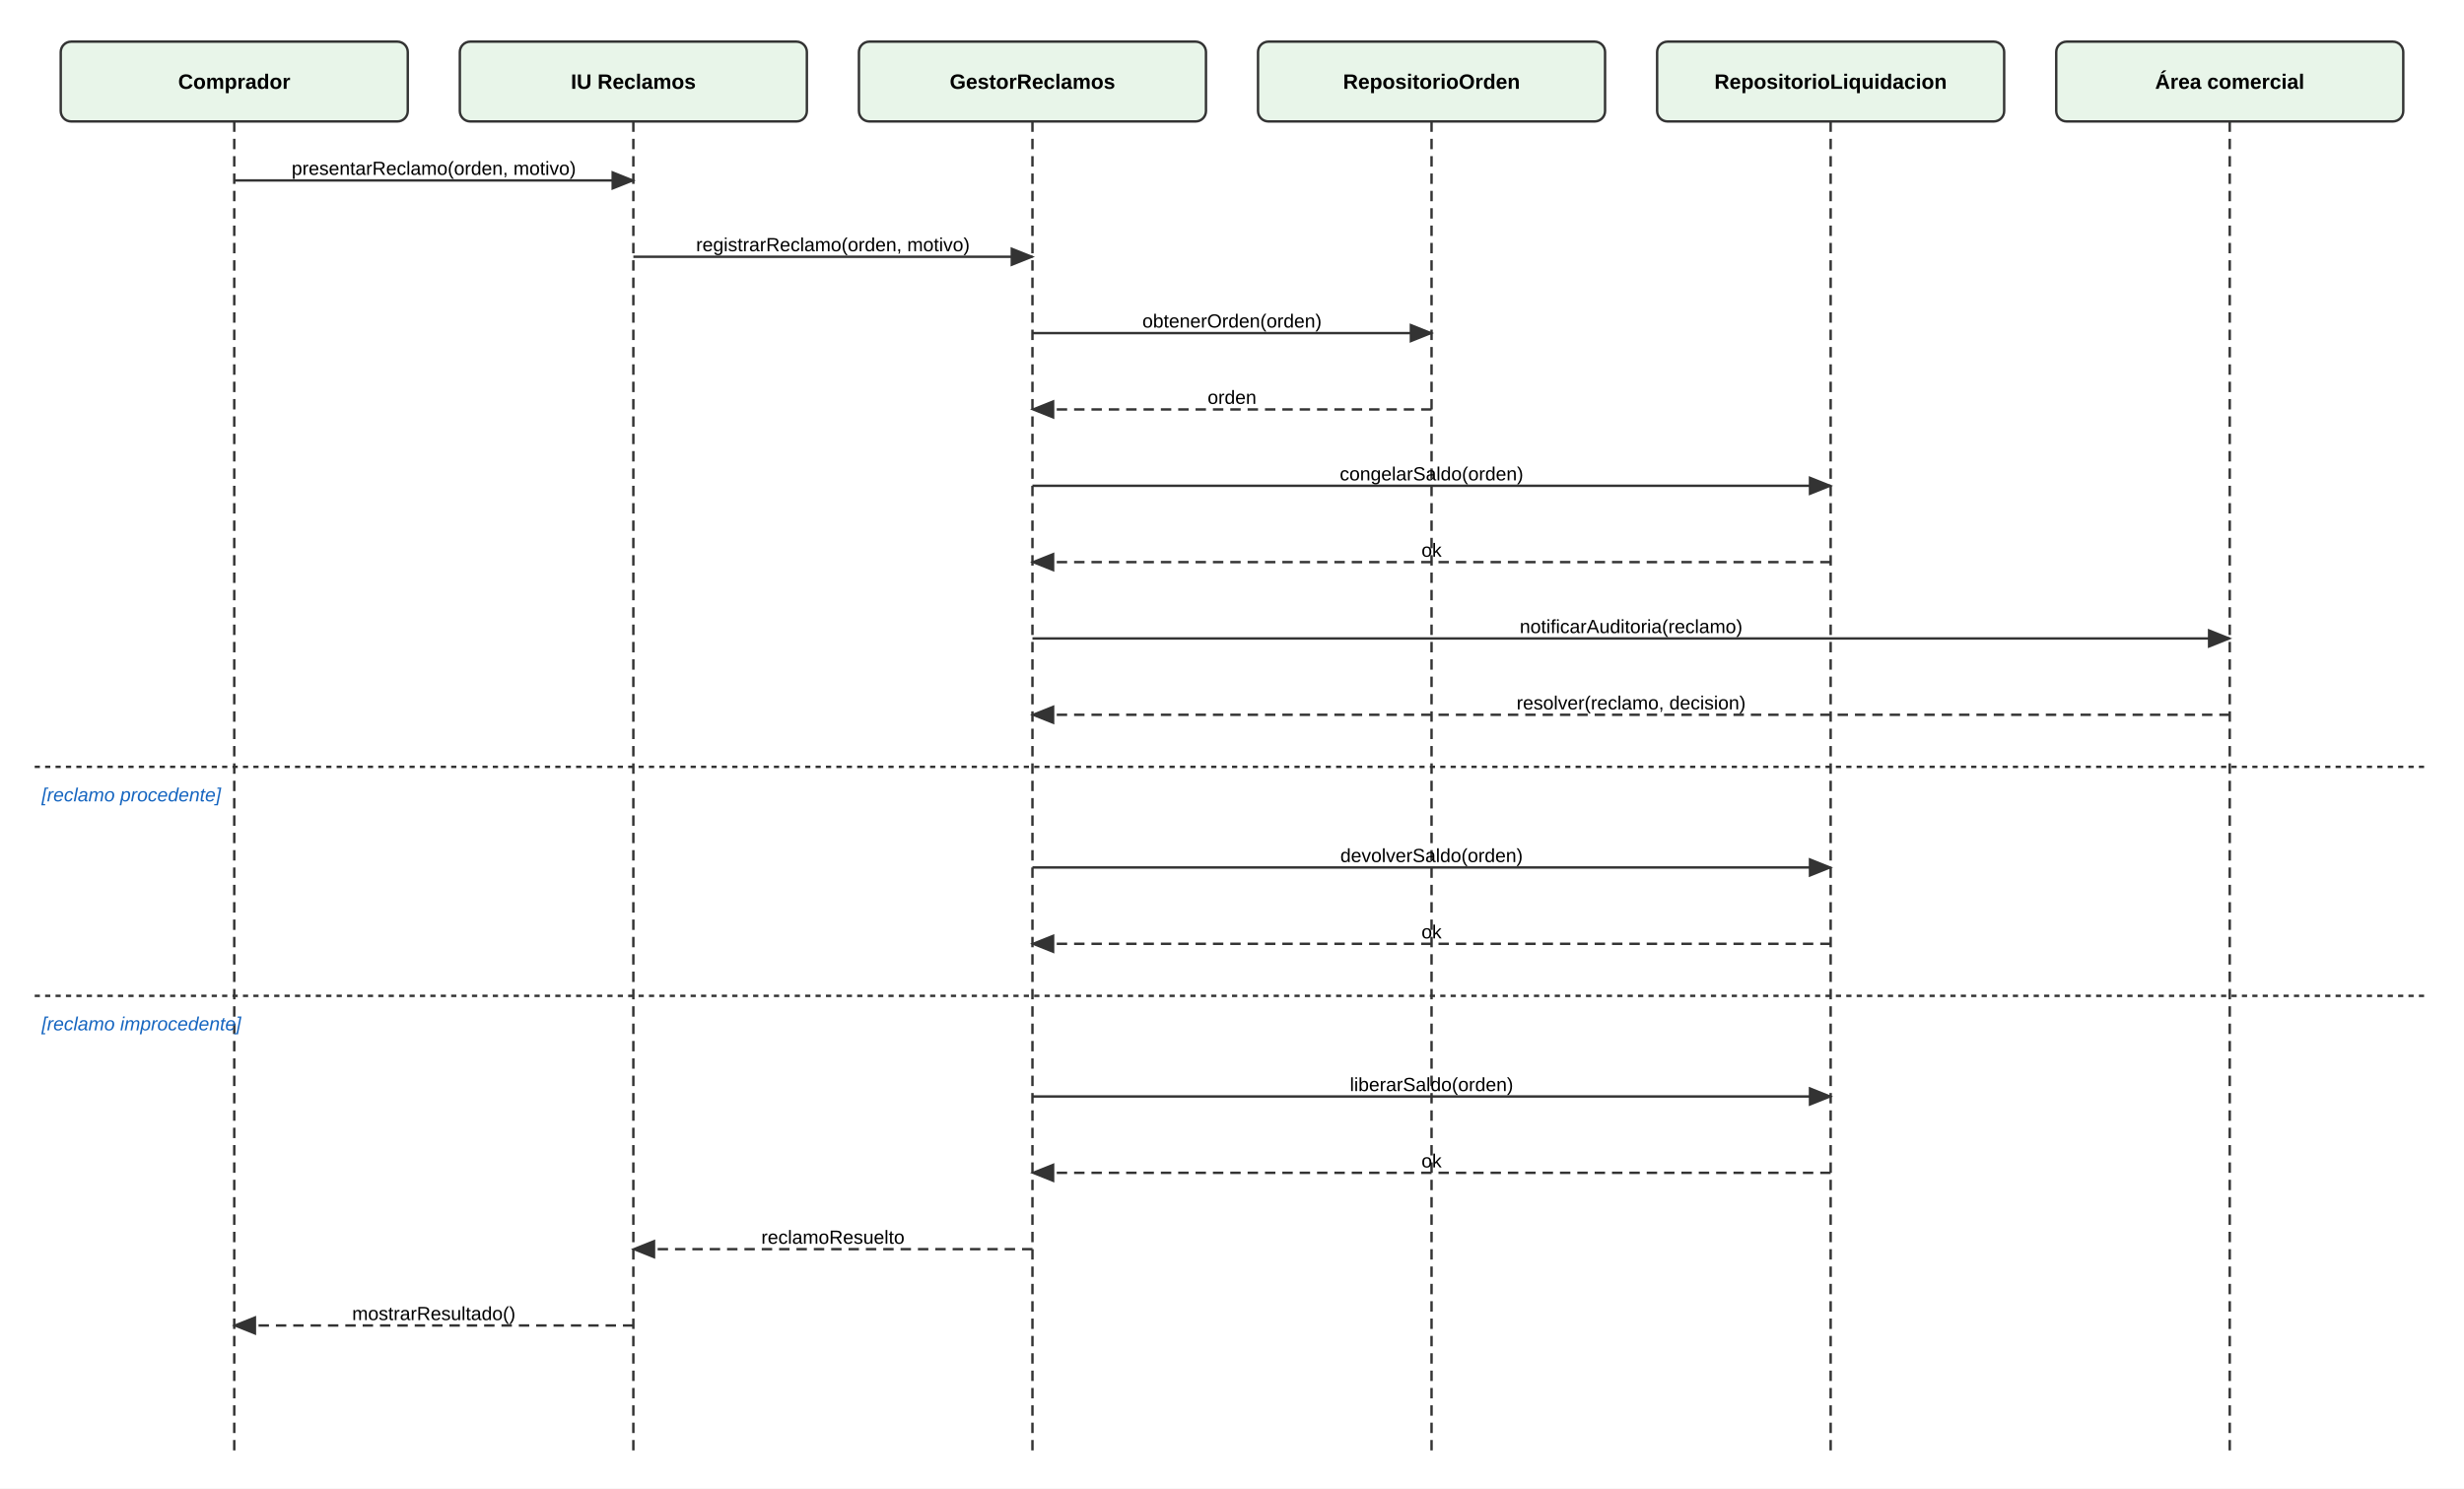
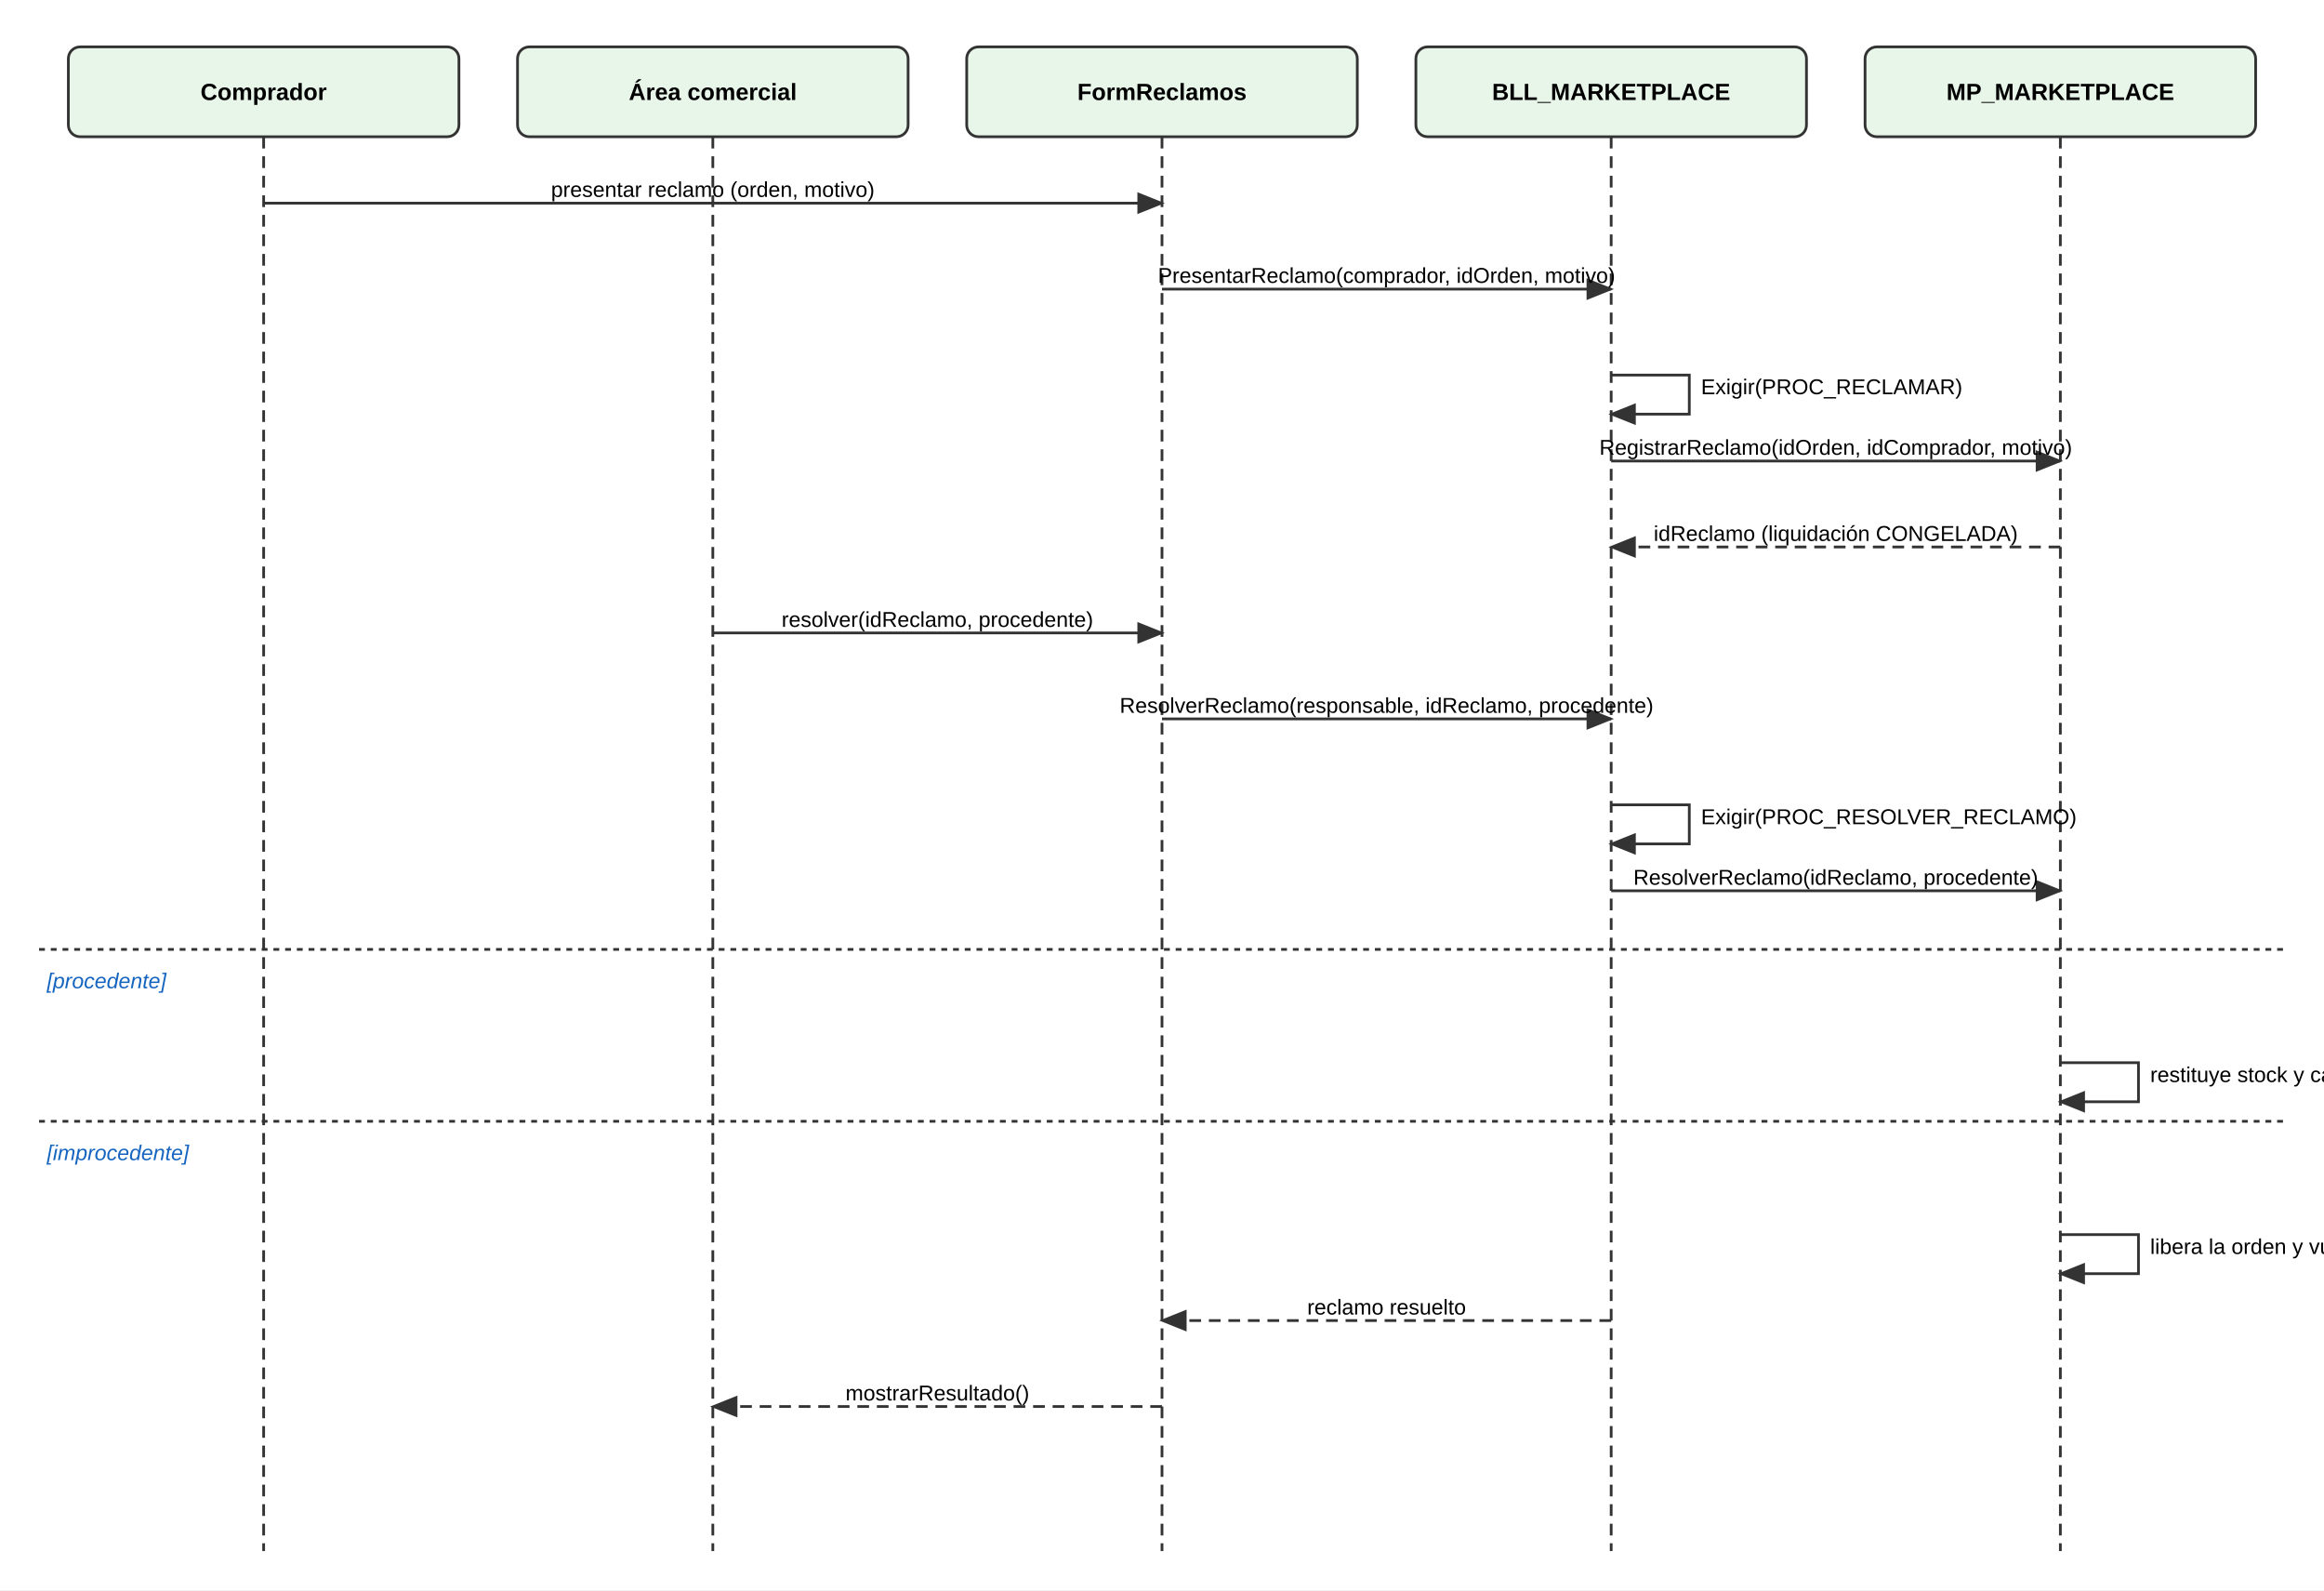
- <svg xmlns="http://www.w3.org/2000/svg" width="1420" height="858" viewBox="0 0 1420 858">
+ <svg xmlns="http://www.w3.org/2000/svg" width="1190" height="814" viewBox="0 0 1190 814">
  <defs>
    <marker id="ah" markerWidth="10" markerHeight="8" refX="9" refY="4" orient="auto">
      <path d="M0,0 L10,4 L0,8 z" fill="#333333" />
    </marker>
  </defs>
-   <rect width="1420" height="858" fill="#ffffff" />
+   <rect width="1190" height="814" fill="#ffffff" />
  <rect x="35.0" y="24.0" width="200.0" height="46.0" rx="6" fill="#e8f5e9" stroke="#333333" stroke-width="1.4" />
  <text x="135.0" y="51.2" text-anchor="middle" font-size="12" font-weight="bold" fill="#000000" font-family="Arial, Helvetica, sans-serif">Comprador</text>
-   <polyline points="135.0,70.0 135.0,838.0" fill="none" stroke="#333333" stroke-width="1.4" stroke-dasharray="6,4" />
+   <polyline points="135.0,70.0 135.0,794.0" fill="none" stroke="#333333" stroke-width="1.4" stroke-dasharray="6,4" />
  <rect x="265.0" y="24.0" width="200.0" height="46.0" rx="6" fill="#e8f5e9" stroke="#333333" stroke-width="1.4" />
-   <text x="365.0" y="51.2" text-anchor="middle" font-size="12" font-weight="bold" fill="#000000" font-family="Arial, Helvetica, sans-serif">IU Reclamos</text>
-   <polyline points="365.0,70.0 365.0,838.0" fill="none" stroke="#333333" stroke-width="1.4" stroke-dasharray="6,4" />
+   <text x="365.0" y="51.2" text-anchor="middle" font-size="12" font-weight="bold" fill="#000000" font-family="Arial, Helvetica, sans-serif">Área comercial</text>
+   <polyline points="365.0,70.0 365.0,794.0" fill="none" stroke="#333333" stroke-width="1.4" stroke-dasharray="6,4" />
  <rect x="495.0" y="24.0" width="200.0" height="46.0" rx="6" fill="#e8f5e9" stroke="#333333" stroke-width="1.4" />
-   <text x="595.0" y="51.2" text-anchor="middle" font-size="12" font-weight="bold" fill="#000000" font-family="Arial, Helvetica, sans-serif">GestorReclamos</text>
-   <polyline points="595.0,70.0 595.0,838.0" fill="none" stroke="#333333" stroke-width="1.4" stroke-dasharray="6,4" />
+   <text x="595.0" y="51.2" text-anchor="middle" font-size="12" font-weight="bold" fill="#000000" font-family="Arial, Helvetica, sans-serif">FormReclamos</text>
+   <polyline points="595.0,70.0 595.0,794.0" fill="none" stroke="#333333" stroke-width="1.4" stroke-dasharray="6,4" />
  <rect x="725.0" y="24.0" width="200.0" height="46.0" rx="6" fill="#e8f5e9" stroke="#333333" stroke-width="1.4" />
-   <text x="825.0" y="51.2" text-anchor="middle" font-size="12" font-weight="bold" fill="#000000" font-family="Arial, Helvetica, sans-serif">RepositorioOrden</text>
-   <polyline points="825.0,70.0 825.0,838.0" fill="none" stroke="#333333" stroke-width="1.4" stroke-dasharray="6,4" />
+   <text x="825.0" y="51.2" text-anchor="middle" font-size="12" font-weight="bold" fill="#000000" font-family="Arial, Helvetica, sans-serif">BLL_MARKETPLACE</text>
+   <polyline points="825.0,70.0 825.0,794.0" fill="none" stroke="#333333" stroke-width="1.4" stroke-dasharray="6,4" />
  <rect x="955.0" y="24.0" width="200.0" height="46.0" rx="6" fill="#e8f5e9" stroke="#333333" stroke-width="1.4" />
-   <text x="1055.0" y="51.2" text-anchor="middle" font-size="12" font-weight="bold" fill="#000000" font-family="Arial, Helvetica, sans-serif">RepositorioLiquidacion</text>
-   <polyline points="1055.0,70.0 1055.0,838.0" fill="none" stroke="#333333" stroke-width="1.4" stroke-dasharray="6,4" />
-   <rect x="1185.0" y="24.0" width="200.0" height="46.0" rx="6" fill="#e8f5e9" stroke="#333333" stroke-width="1.4" />
-   <text x="1285.0" y="51.2" text-anchor="middle" font-size="12" font-weight="bold" fill="#000000" font-family="Arial, Helvetica, sans-serif">Área comercial</text>
-   <polyline points="1285.0,70.0 1285.0,838.0" fill="none" stroke="#333333" stroke-width="1.4" stroke-dasharray="6,4" />
-   <polyline points="135.0,104.0 365.0,104.0" fill="none" stroke="#333333" stroke-width="1.4" marker-end="url(#ah)" />
-   <text x="250.0" y="100.8" text-anchor="middle" font-size="11" font-weight="normal" fill="#000000" font-family="Arial, Helvetica, sans-serif">presentarReclamo(orden, motivo)</text>
-   <polyline points="365.0,148.0 595.0,148.0" fill="none" stroke="#333333" stroke-width="1.4" marker-end="url(#ah)" />
-   <text x="480.0" y="144.8" text-anchor="middle" font-size="11" font-weight="normal" fill="#000000" font-family="Arial, Helvetica, sans-serif">registrarReclamo(orden, motivo)</text>
-   <polyline points="595.0,192.0 825.0,192.0" fill="none" stroke="#333333" stroke-width="1.4" marker-end="url(#ah)" />
-   <text x="710.0" y="188.8" text-anchor="middle" font-size="11" font-weight="normal" fill="#000000" font-family="Arial, Helvetica, sans-serif">obtenerOrden(orden)</text>
-   <polyline points="825.0,236.0 595.0,236.0" fill="none" stroke="#333333" stroke-width="1.4" stroke-dasharray="6,4" marker-end="url(#ah)" />
-   <text x="710.0" y="232.8" text-anchor="middle" font-size="11" font-weight="normal" fill="#000000" font-family="Arial, Helvetica, sans-serif">orden</text>
-   <polyline points="595.0,280.0 1055.0,280.0" fill="none" stroke="#333333" stroke-width="1.4" marker-end="url(#ah)" />
-   <text x="825.0" y="276.9" text-anchor="middle" font-size="11" font-weight="normal" fill="#000000" font-family="Arial, Helvetica, sans-serif">congelarSaldo(orden)</text>
-   <polyline points="1055.0,324.0 595.0,324.0" fill="none" stroke="#333333" stroke-width="1.4" stroke-dasharray="6,4" marker-end="url(#ah)" />
-   <text x="825.0" y="320.9" text-anchor="middle" font-size="11" font-weight="normal" fill="#000000" font-family="Arial, Helvetica, sans-serif">ok</text>
-   <polyline points="595.0,368.0 1285.0,368.0" fill="none" stroke="#333333" stroke-width="1.4" marker-end="url(#ah)" />
-   <text x="940.0" y="364.9" text-anchor="middle" font-size="11" font-weight="normal" fill="#000000" font-family="Arial, Helvetica, sans-serif">notificarAuditoria(reclamo)</text>
-   <polyline points="1285.0,412.0 595.0,412.0" fill="none" stroke="#333333" stroke-width="1.4" stroke-dasharray="6,4" marker-end="url(#ah)" />
-   <text x="940.0" y="408.9" text-anchor="middle" font-size="11" font-weight="normal" fill="#000000" font-family="Arial, Helvetica, sans-serif">resolver(reclamo, decision)</text>
-   <polyline points="20.0,442.0 1400.0,442.0" fill="none" stroke="#333333" stroke-width="1.4" stroke-dasharray="3,3" />
-   <text x="24.0" y="461.9" text-anchor="start" font-size="11" font-weight="normal" fill="#1565c0" font-family="Arial, Helvetica, sans-serif" font-style="italic">[reclamo procedente]</text>
-   <polyline points="595.0,500.0 1055.0,500.0" fill="none" stroke="#333333" stroke-width="1.4" marker-end="url(#ah)" />
-   <text x="825.0" y="496.9" text-anchor="middle" font-size="11" font-weight="normal" fill="#000000" font-family="Arial, Helvetica, sans-serif">devolverSaldo(orden)</text>
-   <polyline points="1055.0,544.0 595.0,544.0" fill="none" stroke="#333333" stroke-width="1.4" stroke-dasharray="6,4" marker-end="url(#ah)" />
-   <text x="825.0" y="540.9" text-anchor="middle" font-size="11" font-weight="normal" fill="#000000" font-family="Arial, Helvetica, sans-serif">ok</text>
-   <polyline points="20.0,574.0 1400.0,574.0" fill="none" stroke="#333333" stroke-width="1.4" stroke-dasharray="3,3" />
-   <text x="24.0" y="593.9" text-anchor="start" font-size="11" font-weight="normal" fill="#1565c0" font-family="Arial, Helvetica, sans-serif" font-style="italic">[reclamo improcedente]</text>
-   <polyline points="595.0,632.0 1055.0,632.0" fill="none" stroke="#333333" stroke-width="1.4" marker-end="url(#ah)" />
-   <text x="825.0" y="628.9" text-anchor="middle" font-size="11" font-weight="normal" fill="#000000" font-family="Arial, Helvetica, sans-serif">liberarSaldo(orden)</text>
-   <polyline points="1055.0,676.0 595.0,676.0" fill="none" stroke="#333333" stroke-width="1.4" stroke-dasharray="6,4" marker-end="url(#ah)" />
-   <text x="825.0" y="672.9" text-anchor="middle" font-size="11" font-weight="normal" fill="#000000" font-family="Arial, Helvetica, sans-serif">ok</text>
+   <text x="1055.0" y="51.2" text-anchor="middle" font-size="12" font-weight="bold" fill="#000000" font-family="Arial, Helvetica, sans-serif">MP_MARKETPLACE</text>
+   <polyline points="1055.0,70.0 1055.0,794.0" fill="none" stroke="#333333" stroke-width="1.4" stroke-dasharray="6,4" />
+   <polyline points="135.0,104.0 595.0,104.0" fill="none" stroke="#333333" stroke-width="1.4" marker-end="url(#ah)" />
+   <text x="365.0" y="100.8" text-anchor="middle" font-size="11" font-weight="normal" fill="#000000" font-family="Arial, Helvetica, sans-serif">presentar reclamo (orden, motivo)</text>
+   <polyline points="595.0,148.0 825.0,148.0" fill="none" stroke="#333333" stroke-width="1.4" marker-end="url(#ah)" />
+   <text x="710.0" y="144.8" text-anchor="middle" font-size="11" font-weight="normal" fill="#000000" font-family="Arial, Helvetica, sans-serif">PresentarReclamo(comprador, idOrden, motivo)</text>
+   <polyline points="825.0,192.0 865.0,192.0 865.0,212.0 825.0,212.0" fill="none" stroke="#333333" stroke-width="1.4" marker-end="url(#ah)" />
+   <text x="871.0" y="201.8" text-anchor="start" font-size="11" font-weight="normal" fill="#000000" font-family="Arial, Helvetica, sans-serif">Exigir(PROC_RECLAMAR)</text>
+   <polyline points="825.0,236.0 1055.0,236.0" fill="none" stroke="#333333" stroke-width="1.4" marker-end="url(#ah)" />
+   <text x="940.0" y="232.8" text-anchor="middle" font-size="11" font-weight="normal" fill="#000000" font-family="Arial, Helvetica, sans-serif">RegistrarReclamo(idOrden, idComprador, motivo)</text>
+   <polyline points="1055.0,280.0 825.0,280.0" fill="none" stroke="#333333" stroke-width="1.4" stroke-dasharray="6,4" marker-end="url(#ah)" />
+   <text x="940.0" y="276.9" text-anchor="middle" font-size="11" font-weight="normal" fill="#000000" font-family="Arial, Helvetica, sans-serif">idReclamo (liquidación CONGELADA)</text>
+   <polyline points="365.0,324.0 595.0,324.0" fill="none" stroke="#333333" stroke-width="1.4" marker-end="url(#ah)" />
+   <text x="480.0" y="320.9" text-anchor="middle" font-size="11" font-weight="normal" fill="#000000" font-family="Arial, Helvetica, sans-serif">resolver(idReclamo, procedente)</text>
+   <polyline points="595.0,368.0 825.0,368.0" fill="none" stroke="#333333" stroke-width="1.4" marker-end="url(#ah)" />
+   <text x="710.0" y="364.9" text-anchor="middle" font-size="11" font-weight="normal" fill="#000000" font-family="Arial, Helvetica, sans-serif">ResolverReclamo(responsable, idReclamo, procedente)</text>
+   <polyline points="825.0,412.0 865.0,412.0 865.0,432.0 825.0,432.0" fill="none" stroke="#333333" stroke-width="1.4" marker-end="url(#ah)" />
+   <text x="871.0" y="421.9" text-anchor="start" font-size="11" font-weight="normal" fill="#000000" font-family="Arial, Helvetica, sans-serif">Exigir(PROC_RESOLVER_RECLAMO)</text>
+   <polyline points="825.0,456.0 1055.0,456.0" fill="none" stroke="#333333" stroke-width="1.4" marker-end="url(#ah)" />
+   <text x="940.0" y="452.9" text-anchor="middle" font-size="11" font-weight="normal" fill="#000000" font-family="Arial, Helvetica, sans-serif">ResolverReclamo(idReclamo, procedente)</text>
+   <polyline points="20.0,486.0 1170.0,486.0" fill="none" stroke="#333333" stroke-width="1.4" stroke-dasharray="3,3" />
+   <text x="24.0" y="505.9" text-anchor="start" font-size="11" font-weight="normal" fill="#1565c0" font-family="Arial, Helvetica, sans-serif" font-style="italic">[procedente]</text>
+   <polyline points="1055.0,544.0 1095.0,544.0 1095.0,564.0 1055.0,564.0" fill="none" stroke="#333333" stroke-width="1.4" marker-end="url(#ah)" />
+   <text x="1101.0" y="553.9" text-anchor="start" font-size="11" font-weight="normal" fill="#000000" font-family="Arial, Helvetica, sans-serif">restituye stock y cancela la liquidación</text>
+   <polyline points="20.0,574.0 1170.0,574.0" fill="none" stroke="#333333" stroke-width="1.4" stroke-dasharray="3,3" />
+   <text x="24.0" y="593.9" text-anchor="start" font-size="11" font-weight="normal" fill="#1565c0" font-family="Arial, Helvetica, sans-serif" font-style="italic">[improcedente]</text>
+   <polyline points="1055.0,632.0 1095.0,632.0 1095.0,652.0 1055.0,652.0" fill="none" stroke="#333333" stroke-width="1.4" marker-end="url(#ah)" />
+   <text x="1101.0" y="641.9" text-anchor="start" font-size="11" font-weight="normal" fill="#000000" font-family="Arial, Helvetica, sans-serif">libera la orden y vuelve la liquidación a RETENIDA</text>
+   <polyline points="825.0,676.0 595.0,676.0" fill="none" stroke="#333333" stroke-width="1.4" stroke-dasharray="6,4" marker-end="url(#ah)" />
+   <text x="710.0" y="672.9" text-anchor="middle" font-size="11" font-weight="normal" fill="#000000" font-family="Arial, Helvetica, sans-serif">reclamo resuelto</text>
  <polyline points="595.0,720.0 365.0,720.0" fill="none" stroke="#333333" stroke-width="1.4" stroke-dasharray="6,4" marker-end="url(#ah)" />
-   <text x="480.0" y="716.9" text-anchor="middle" font-size="11" font-weight="normal" fill="#000000" font-family="Arial, Helvetica, sans-serif">reclamoResuelto</text>
-   <polyline points="365.0,764.0 135.0,764.0" fill="none" stroke="#333333" stroke-width="1.4" stroke-dasharray="6,4" marker-end="url(#ah)" />
-   <text x="250.0" y="760.9" text-anchor="middle" font-size="11" font-weight="normal" fill="#000000" font-family="Arial, Helvetica, sans-serif">mostrarResultado()</text>
+   <text x="480.0" y="716.9" text-anchor="middle" font-size="11" font-weight="normal" fill="#000000" font-family="Arial, Helvetica, sans-serif">mostrarResultado()</text>
</svg>
